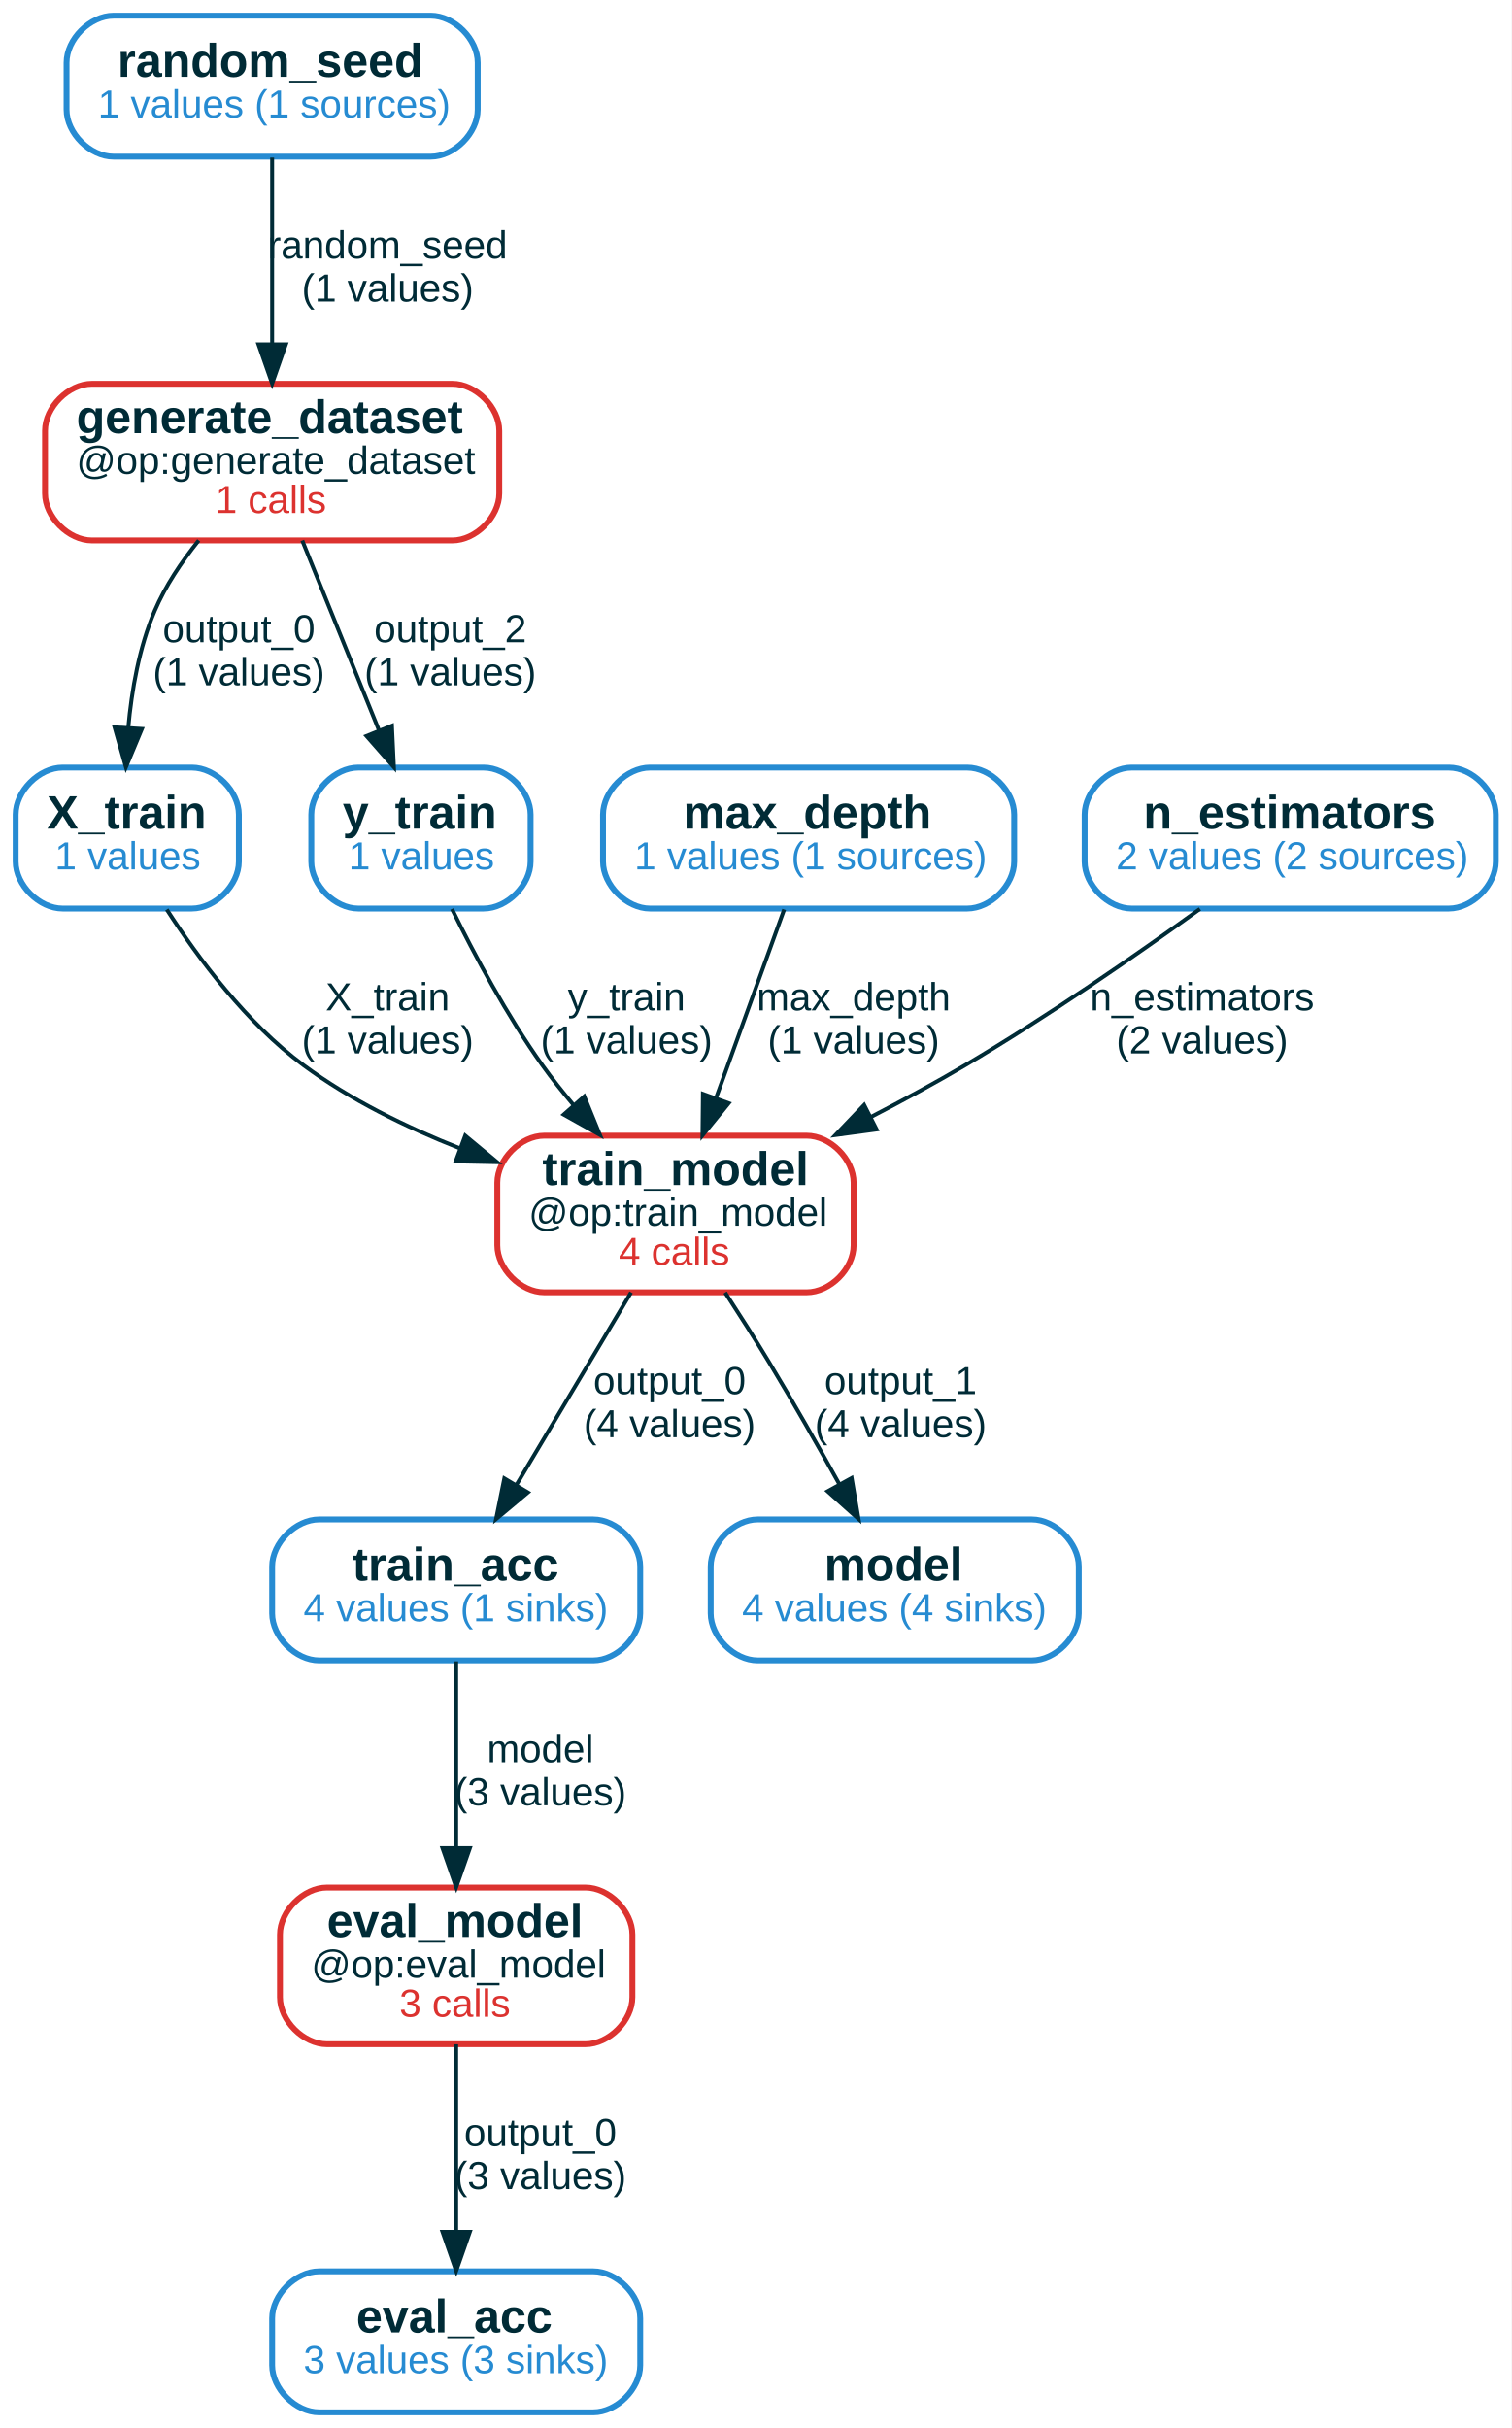
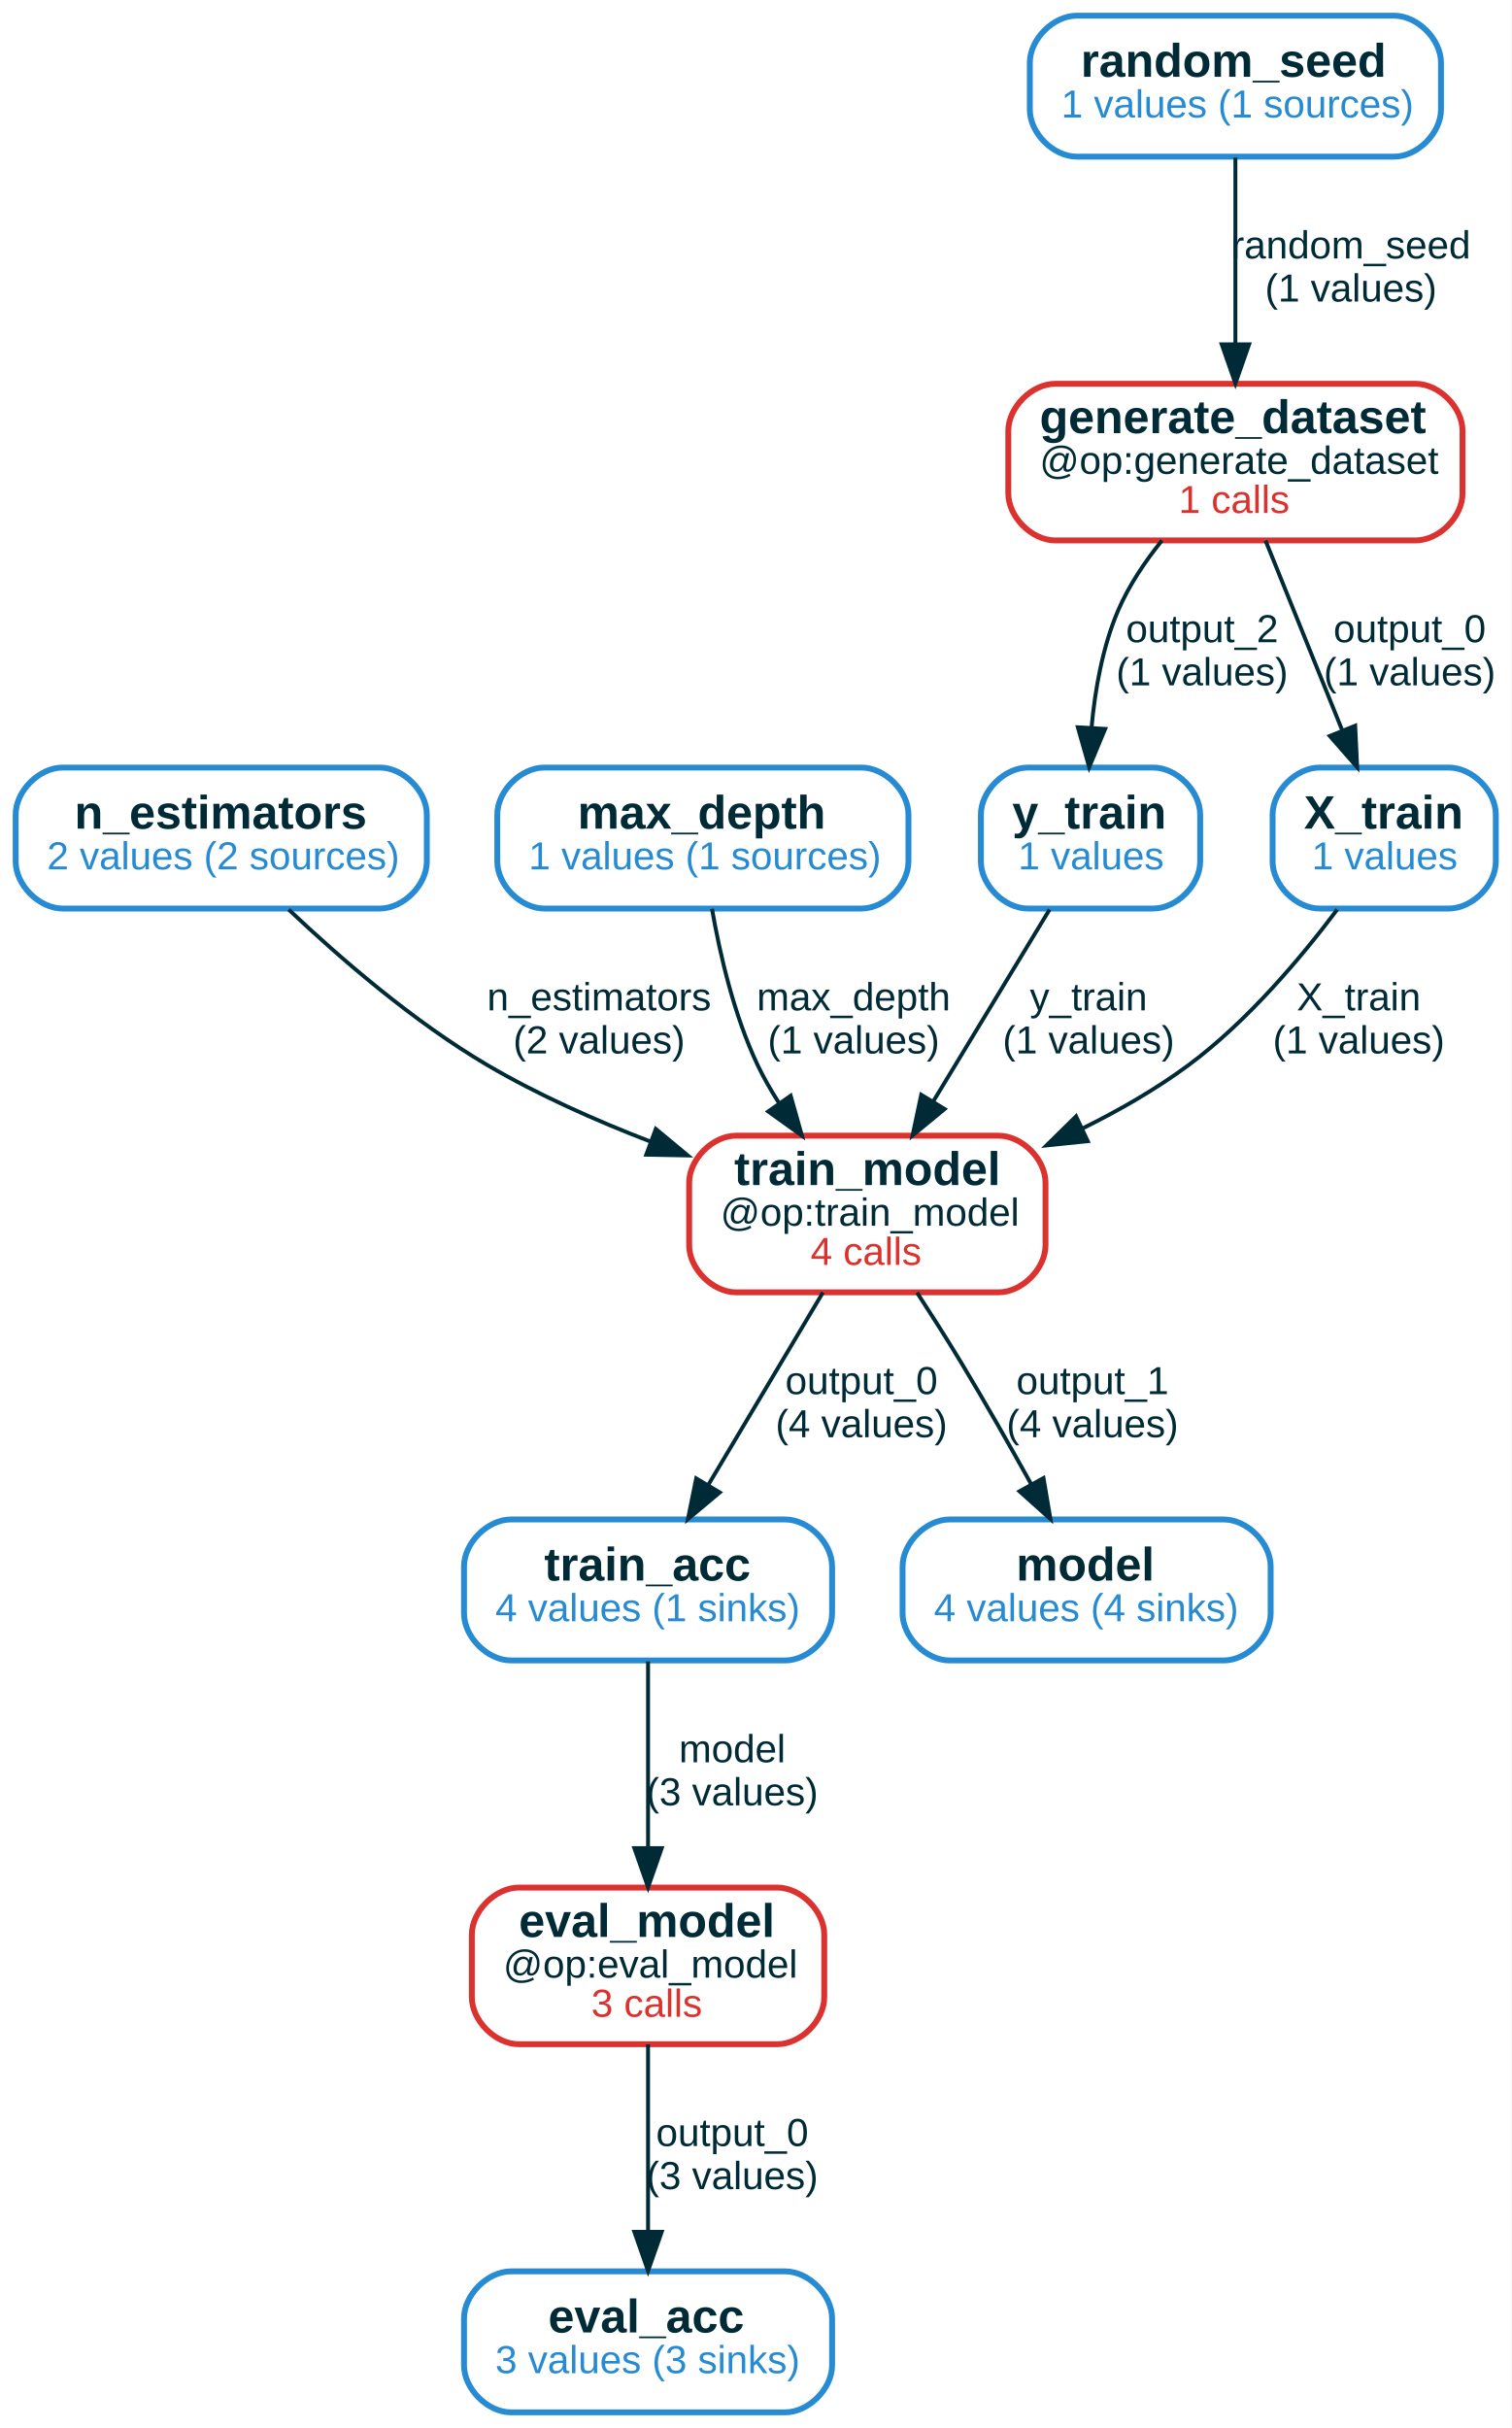
<svg xmlns="http://www.w3.org/2000/svg" width="386pt" height="620pt" viewBox="0.00 0.00 386.00 620.00">
  <g id="graph0" class="graph" transform="scale(1 1) rotate(0) translate(4 616)">
    <polygon fill="white" stroke="transparent" points="-4,4 -4,-616 382,-616 382,4 -4,4" />
    <g id="node1" class="node">
-       <path fill="none" stroke="#268bd2" stroke-width="1.5" d="M147.5,-36C147.5,-36 77.5,-36 77.5,-36 71.5,-36 65.5,-30 65.5,-24 65.5,-24 65.5,-12 65.5,-12 65.5,-6 71.5,0 77.5,0 77.5,0 147.5,0 147.5,0 153.5,0 159.5,-6 159.5,-12 159.5,-12 159.5,-24 159.5,-24 159.5,-30 153.5,-36 147.5,-36" />
-       <text text-anchor="start" x="87" y="-20.4" font-family="Liberation Sans,Helvetica,Arial,sans-serif" font-weight="bold" font-size="12.00" fill="#002b36">eval_acc</text>
-       <text text-anchor="start" x="73.5" y="-10" font-family="Liberation Sans,Helvetica,Arial,sans-serif" font-size="10.00" fill="#268bd2">3 values (3 sinks)</text>
+       <path fill="none" stroke="#268bd2" stroke-width="1.5" d="M196.5,-228C196.5,-228 126.5,-228 126.5,-228 120.5,-228 114.5,-222 114.5,-216 114.5,-216 114.5,-204 114.5,-204 114.5,-198 120.5,-192 126.5,-192 126.5,-192 196.5,-192 196.5,-192 202.5,-192 208.5,-198 208.5,-204 208.5,-204 208.5,-216 208.5,-216 208.5,-222 202.5,-228 196.5,-228" />
+       <text text-anchor="start" x="135" y="-212.4" font-family="Liberation Sans,Helvetica,Arial,sans-serif" font-weight="bold" font-size="12.00" fill="#002b36">train_acc</text>
+       <text text-anchor="start" x="122.5" y="-202" font-family="Liberation Sans,Helvetica,Arial,sans-serif" font-size="10.00" fill="#268bd2">4 values (1 sinks)</text>
+     </g>
+     <g id="node10" class="node">
+       <path fill="none" stroke="#dc322f" stroke-width="1.5" d="M194.5,-134C194.5,-134 128.5,-134 128.5,-134 122.5,-134 116.5,-128 116.5,-122 116.5,-122 116.5,-106 116.5,-106 116.5,-100 122.5,-94 128.5,-94 128.5,-94 194.5,-94 194.5,-94 200.5,-94 206.5,-100 206.5,-106 206.5,-106 206.5,-122 206.5,-122 206.5,-128 200.5,-134 194.5,-134" />
+       <text text-anchor="start" x="128.5" y="-121.4" font-family="Liberation Sans,Helvetica,Arial,sans-serif" font-weight="bold" font-size="12.00" fill="#002b36">eval_model</text>
+       <text text-anchor="start" x="124.5" y="-111" font-family="Liberation Sans,Helvetica,Arial,sans-serif" font-size="10.00" fill="#002b36">@op:eval_model</text>
+       <text text-anchor="start" x="147" y="-101" font-family="Liberation Sans,Helvetica,Arial,sans-serif" font-size="10.00" fill="#dc322f">3 calls</text>
+     </g>
+     <g id="edge11" class="edge">
+       <path fill="none" stroke="#002b36" d="M161.5,-191.76C161.5,-178.5 161.5,-159.86 161.5,-144.27" />
+       <polygon fill="#002b36" stroke="#002b36" points="165,-144.07 161.5,-134.07 158,-144.07 165,-144.07" />
+       <text text-anchor="middle" x="183" y="-166" font-family="Liberation Sans,Helvetica,Arial,sans-serif" font-size="10.00" fill="#002b36">model</text>
+       <text text-anchor="middle" x="183" y="-155" font-family="Liberation Sans,Helvetica,Arial,sans-serif" font-size="10.00" fill="#002b36">(3 values)</text>
    </g>
    <g id="node2" class="node">
-       <path fill="none" stroke="#268bd2" stroke-width="1.5" d="M45,-420C45,-420 12,-420 12,-420 6,-420 0,-414 0,-408 0,-408 0,-396 0,-396 0,-390 6,-384 12,-384 12,-384 45,-384 45,-384 51,-384 57,-390 57,-396 57,-396 57,-408 57,-408 57,-414 51,-420 45,-420" />
-       <text text-anchor="start" x="8" y="-404.4" font-family="Liberation Sans,Helvetica,Arial,sans-serif" font-weight="bold" font-size="12.00" fill="#002b36">X_train</text>
-       <text text-anchor="start" x="10" y="-394" font-family="Liberation Sans,Helvetica,Arial,sans-serif" font-size="10.00" fill="#268bd2">1 values</text>
+       <path fill="none" stroke="#268bd2" stroke-width="1.5" d="M352,-612C352,-612 271,-612 271,-612 265,-612 259,-606 259,-600 259,-600 259,-588 259,-588 259,-582 265,-576 271,-576 271,-576 352,-576 352,-576 358,-576 364,-582 364,-588 364,-588 364,-600 364,-600 364,-606 358,-612 352,-612" />
+       <text text-anchor="start" x="272" y="-596.4" font-family="Liberation Sans,Helvetica,Arial,sans-serif" font-weight="bold" font-size="12.00" fill="#002b36">random_seed</text>
+       <text text-anchor="start" x="267" y="-586" font-family="Liberation Sans,Helvetica,Arial,sans-serif" font-size="10.00" fill="#268bd2">1 values (1 sources)</text>
+     </g>
+     <g id="node11" class="node">
+       <path fill="none" stroke="#dc322f" stroke-width="1.5" d="M357.5,-518C357.5,-518 265.5,-518 265.5,-518 259.5,-518 253.5,-512 253.5,-506 253.5,-506 253.5,-490 253.5,-490 253.5,-484 259.5,-478 265.5,-478 265.5,-478 357.5,-478 357.5,-478 363.5,-478 369.5,-484 369.5,-490 369.5,-490 369.5,-506 369.5,-506 369.5,-512 363.5,-518 357.5,-518" />
+       <text text-anchor="start" x="261.5" y="-505.4" font-family="Liberation Sans,Helvetica,Arial,sans-serif" font-weight="bold" font-size="12.00" fill="#002b36">generate_dataset</text>
+       <text text-anchor="start" x="261.5" y="-495" font-family="Liberation Sans,Helvetica,Arial,sans-serif" font-size="10.00" fill="#002b36">@op:generate_dataset</text>
+       <text text-anchor="start" x="297" y="-485" font-family="Liberation Sans,Helvetica,Arial,sans-serif" font-size="10.00" fill="#dc322f">1 calls</text>
+     </g>
+     <g id="edge9" class="edge">
+       <path fill="none" stroke="#002b36" d="M311.5,-575.76C311.5,-562.5 311.5,-543.86 311.5,-528.27" />
+       <polygon fill="#002b36" stroke="#002b36" points="315,-528.07 311.5,-518.07 308,-528.07 315,-528.07" />
+       <text text-anchor="middle" x="341" y="-550" font-family="Liberation Sans,Helvetica,Arial,sans-serif" font-size="10.00" fill="#002b36">random_seed</text>
+       <text text-anchor="middle" x="341" y="-539" font-family="Liberation Sans,Helvetica,Arial,sans-serif" font-size="10.00" fill="#002b36">(1 values)</text>
+     </g>
+     <g id="node3" class="node">
+       <path fill="none" stroke="#268bd2" stroke-width="1.5" d="M93,-420C93,-420 12,-420 12,-420 6,-420 0,-414 0,-408 0,-408 0,-396 0,-396 0,-390 6,-384 12,-384 12,-384 93,-384 93,-384 99,-384 105,-390 105,-396 105,-396 105,-408 105,-408 105,-414 99,-420 93,-420" />
+       <text text-anchor="start" x="15" y="-404.4" font-family="Liberation Sans,Helvetica,Arial,sans-serif" font-weight="bold" font-size="12.00" fill="#002b36">n_estimators</text>
+       <text text-anchor="start" x="8" y="-394" font-family="Liberation Sans,Helvetica,Arial,sans-serif" font-size="10.00" fill="#268bd2">2 values (2 sources)</text>
    </g>
    <g id="node9" class="node">
-       <path fill="none" stroke="#dc322f" stroke-width="1.5" d="M202,-326C202,-326 135,-326 135,-326 129,-326 123,-320 123,-314 123,-314 123,-298 123,-298 123,-292 129,-286 135,-286 135,-286 202,-286 202,-286 208,-286 214,-292 214,-298 214,-298 214,-314 214,-314 214,-320 208,-326 202,-326" />
-       <text text-anchor="start" x="134.5" y="-313.4" font-family="Liberation Sans,Helvetica,Arial,sans-serif" font-weight="bold" font-size="12.00" fill="#002b36">train_model</text>
-       <text text-anchor="start" x="131" y="-303" font-family="Liberation Sans,Helvetica,Arial,sans-serif" font-size="10.00" fill="#002b36">@op:train_model</text>
-       <text text-anchor="start" x="154" y="-293" font-family="Liberation Sans,Helvetica,Arial,sans-serif" font-size="10.00" fill="#dc322f">4 calls</text>
+       <path fill="none" stroke="#dc322f" stroke-width="1.5" d="M251,-326C251,-326 184,-326 184,-326 178,-326 172,-320 172,-314 172,-314 172,-298 172,-298 172,-292 178,-286 184,-286 184,-286 251,-286 251,-286 257,-286 263,-292 263,-298 263,-298 263,-314 263,-314 263,-320 257,-326 251,-326" />
+       <text text-anchor="start" x="183.5" y="-313.4" font-family="Liberation Sans,Helvetica,Arial,sans-serif" font-weight="bold" font-size="12.00" fill="#002b36">train_model</text>
+       <text text-anchor="start" x="180" y="-303" font-family="Liberation Sans,Helvetica,Arial,sans-serif" font-size="10.00" fill="#002b36">@op:train_model</text>
+       <text text-anchor="start" x="203" y="-293" font-family="Liberation Sans,Helvetica,Arial,sans-serif" font-size="10.00" fill="#dc322f">4 calls</text>
    </g>
-     <g id="edge3" class="edge">
-       <path fill="none" stroke="#002b36" d="M38.59,-383.75C46.66,-371.25 59.01,-354.72 73.5,-344 85.41,-335.19 99.68,-328.19 113.5,-322.75" />
-       <polygon fill="#002b36" stroke="#002b36" points="114.81,-326 122.97,-319.23 112.37,-319.44 114.81,-326" />
-       <text text-anchor="middle" x="95" y="-358" font-family="Liberation Sans,Helvetica,Arial,sans-serif" font-size="10.00" fill="#002b36">X_train</text>
-       <text text-anchor="middle" x="95" y="-347" font-family="Liberation Sans,Helvetica,Arial,sans-serif" font-size="10.00" fill="#002b36">(1 values)</text>
+     <g id="edge5" class="edge">
+       <path fill="none" stroke="#002b36" d="M69.72,-383.75C82.78,-371.4 101.64,-355.08 120.5,-344 133.38,-336.44 148.09,-329.89 162.09,-324.5" />
+       <polygon fill="#002b36" stroke="#002b36" points="163.48,-327.72 171.64,-320.95 161.04,-321.15 163.48,-327.72" />
+       <text text-anchor="middle" x="149" y="-358" font-family="Liberation Sans,Helvetica,Arial,sans-serif" font-size="10.00" fill="#002b36">n_estimators</text>
+       <text text-anchor="middle" x="149" y="-347" font-family="Liberation Sans,Helvetica,Arial,sans-serif" font-size="10.00" fill="#002b36">(2 values)</text>
    </g>
-     <g id="node3" class="node">
-       <path fill="none" stroke="#268bd2" stroke-width="1.5" d="M243,-420C243,-420 162,-420 162,-420 156,-420 150,-414 150,-408 150,-408 150,-396 150,-396 150,-390 156,-384 162,-384 162,-384 243,-384 243,-384 249,-384 255,-390 255,-396 255,-396 255,-408 255,-408 255,-414 249,-420 243,-420" />
-       <text text-anchor="start" x="170.5" y="-404.4" font-family="Liberation Sans,Helvetica,Arial,sans-serif" font-weight="bold" font-size="12.00" fill="#002b36">max_depth</text>
-       <text text-anchor="start" x="158" y="-394" font-family="Liberation Sans,Helvetica,Arial,sans-serif" font-size="10.00" fill="#268bd2">1 values (1 sources)</text>
+     <g id="node4" class="node">
+       <path fill="none" stroke="#268bd2" stroke-width="1.5" d="M216,-420C216,-420 135,-420 135,-420 129,-420 123,-414 123,-408 123,-408 123,-396 123,-396 123,-390 129,-384 135,-384 135,-384 216,-384 216,-384 222,-384 228,-390 228,-396 228,-396 228,-408 228,-408 228,-414 222,-420 216,-420" />
+       <text text-anchor="start" x="143.5" y="-404.4" font-family="Liberation Sans,Helvetica,Arial,sans-serif" font-weight="bold" font-size="12.00" fill="#002b36">max_depth</text>
+       <text text-anchor="start" x="131" y="-394" font-family="Liberation Sans,Helvetica,Arial,sans-serif" font-size="10.00" fill="#268bd2">1 values (1 sources)</text>
    </g>
    <g id="edge4" class="edge">
-       <path fill="none" stroke="#002b36" d="M196.26,-383.76C191.42,-370.37 184.6,-351.5 178.93,-335.82" />
-       <polygon fill="#002b36" stroke="#002b36" points="182.09,-334.29 175.4,-326.07 175.51,-336.67 182.09,-334.29" />
+       <path fill="none" stroke="#002b36" d="M177.83,-383.93C179.86,-372.27 183.46,-356.7 189.5,-344 191.04,-340.77 192.88,-337.56 194.88,-334.44" />
+       <polygon fill="#002b36" stroke="#002b36" points="197.92,-336.2 200.8,-326 192.19,-332.18 197.92,-336.2" />
      <text text-anchor="middle" x="214" y="-358" font-family="Liberation Sans,Helvetica,Arial,sans-serif" font-size="10.00" fill="#002b36">max_depth</text>
      <text text-anchor="middle" x="214" y="-347" font-family="Liberation Sans,Helvetica,Arial,sans-serif" font-size="10.00" fill="#002b36">(1 values)</text>
    </g>
-     <g id="node4" class="node">
-       <path fill="none" stroke="#268bd2" stroke-width="1.5" d="M366,-420C366,-420 285,-420 285,-420 279,-420 273,-414 273,-408 273,-408 273,-396 273,-396 273,-390 279,-384 285,-384 285,-384 366,-384 366,-384 372,-384 378,-390 378,-396 378,-396 378,-408 378,-408 378,-414 372,-420 366,-420" />
-       <text text-anchor="start" x="288" y="-404.4" font-family="Liberation Sans,Helvetica,Arial,sans-serif" font-weight="bold" font-size="12.00" fill="#002b36">n_estimators</text>
-       <text text-anchor="start" x="281" y="-394" font-family="Liberation Sans,Helvetica,Arial,sans-serif" font-size="10.00" fill="#268bd2">2 values (2 sources)</text>
+     <g id="node5" class="node">
+       <path fill="none" stroke="#268bd2" stroke-width="1.5" d="M290.5,-420C290.5,-420 258.5,-420 258.5,-420 252.5,-420 246.5,-414 246.5,-408 246.5,-408 246.5,-396 246.5,-396 246.5,-390 252.5,-384 258.5,-384 258.5,-384 290.5,-384 290.5,-384 296.5,-384 302.5,-390 302.5,-396 302.5,-396 302.5,-408 302.5,-408 302.5,-414 296.5,-420 290.5,-420" />
+       <text text-anchor="start" x="254.5" y="-404.4" font-family="Liberation Sans,Helvetica,Arial,sans-serif" font-weight="bold" font-size="12.00" fill="#002b36">y_train</text>
+       <text text-anchor="start" x="256" y="-394" font-family="Liberation Sans,Helvetica,Arial,sans-serif" font-size="10.00" fill="#268bd2">1 values</text>
    </g>
-     <g id="edge5" class="edge">
-       <path fill="none" stroke="#002b36" d="M302.45,-383.9C286.1,-372.08 263.43,-356.34 242.5,-344 234.86,-339.49 226.6,-335.01 218.46,-330.8" />
-       <polygon fill="#002b36" stroke="#002b36" points="219.87,-327.59 209.37,-326.17 216.69,-333.83 219.87,-327.59" />
-       <text text-anchor="middle" x="303" y="-358" font-family="Liberation Sans,Helvetica,Arial,sans-serif" font-size="10.00" fill="#002b36">n_estimators</text>
-       <text text-anchor="middle" x="303" y="-347" font-family="Liberation Sans,Helvetica,Arial,sans-serif" font-size="10.00" fill="#002b36">(2 values)</text>
-     </g>
-     <g id="node5" class="node">
-       <path fill="none" stroke="#268bd2" stroke-width="1.5" d="M106,-612C106,-612 25,-612 25,-612 19,-612 13,-606 13,-600 13,-600 13,-588 13,-588 13,-582 19,-576 25,-576 25,-576 106,-576 106,-576 112,-576 118,-582 118,-588 118,-588 118,-600 118,-600 118,-606 112,-612 106,-612" />
-       <text text-anchor="start" x="26" y="-596.4" font-family="Liberation Sans,Helvetica,Arial,sans-serif" font-weight="bold" font-size="12.00" fill="#002b36">random_seed</text>
-       <text text-anchor="start" x="21" y="-586" font-family="Liberation Sans,Helvetica,Arial,sans-serif" font-size="10.00" fill="#268bd2">1 values (1 sources)</text>
-     </g>
-     <g id="node10" class="node">
-       <path fill="none" stroke="#dc322f" stroke-width="1.5" d="M111.5,-518C111.5,-518 19.5,-518 19.5,-518 13.5,-518 7.5,-512 7.5,-506 7.5,-506 7.5,-490 7.5,-490 7.5,-484 13.5,-478 19.5,-478 19.5,-478 111.5,-478 111.5,-478 117.5,-478 123.5,-484 123.5,-490 123.5,-490 123.5,-506 123.5,-506 123.5,-512 117.5,-518 111.5,-518" />
-       <text text-anchor="start" x="15.5" y="-505.4" font-family="Liberation Sans,Helvetica,Arial,sans-serif" font-weight="bold" font-size="12.00" fill="#002b36">generate_dataset</text>
-       <text text-anchor="start" x="15.5" y="-495" font-family="Liberation Sans,Helvetica,Arial,sans-serif" font-size="10.00" fill="#002b36">@op:generate_dataset</text>
-       <text text-anchor="start" x="51" y="-485" font-family="Liberation Sans,Helvetica,Arial,sans-serif" font-size="10.00" fill="#dc322f">1 calls</text>
-     </g>
-     <g id="edge9" class="edge">
-       <path fill="none" stroke="#002b36" d="M65.5,-575.76C65.5,-562.5 65.5,-543.86 65.5,-528.27" />
-       <polygon fill="#002b36" stroke="#002b36" points="69,-528.07 65.5,-518.07 62,-528.07 69,-528.07" />
-       <text text-anchor="middle" x="95" y="-550" font-family="Liberation Sans,Helvetica,Arial,sans-serif" font-size="10.00" fill="#002b36">random_seed</text>
-       <text text-anchor="middle" x="95" y="-539" font-family="Liberation Sans,Helvetica,Arial,sans-serif" font-size="10.00" fill="#002b36">(1 values)</text>
+     <g id="edge6" class="edge">
+       <path fill="none" stroke="#002b36" d="M264.05,-383.76C255.77,-370.11 244.05,-350.78 234.44,-334.93" />
+       <polygon fill="#002b36" stroke="#002b36" points="237.24,-332.81 229.06,-326.07 231.26,-336.44 237.24,-332.81" />
+       <text text-anchor="middle" x="274" y="-358" font-family="Liberation Sans,Helvetica,Arial,sans-serif" font-size="10.00" fill="#002b36">y_train</text>
+       <text text-anchor="middle" x="274" y="-347" font-family="Liberation Sans,Helvetica,Arial,sans-serif" font-size="10.00" fill="#002b36">(1 values)</text>
    </g>
    <g id="node6" class="node">
-       <path fill="none" stroke="#268bd2" stroke-width="1.5" d="M147.5,-228C147.5,-228 77.5,-228 77.5,-228 71.5,-228 65.5,-222 65.5,-216 65.5,-216 65.5,-204 65.5,-204 65.5,-198 71.5,-192 77.5,-192 77.5,-192 147.5,-192 147.5,-192 153.5,-192 159.5,-198 159.5,-204 159.5,-204 159.5,-216 159.5,-216 159.5,-222 153.5,-228 147.5,-228" />
-       <text text-anchor="start" x="86" y="-212.4" font-family="Liberation Sans,Helvetica,Arial,sans-serif" font-weight="bold" font-size="12.00" fill="#002b36">train_acc</text>
-       <text text-anchor="start" x="73.5" y="-202" font-family="Liberation Sans,Helvetica,Arial,sans-serif" font-size="10.00" fill="#268bd2">4 values (1 sinks)</text>
+       <path fill="none" stroke="#268bd2" stroke-width="1.5" d="M366,-420C366,-420 333,-420 333,-420 327,-420 321,-414 321,-408 321,-408 321,-396 321,-396 321,-390 327,-384 333,-384 333,-384 366,-384 366,-384 372,-384 378,-390 378,-396 378,-396 378,-408 378,-408 378,-414 372,-420 366,-420" />
+       <text text-anchor="start" x="329" y="-404.4" font-family="Liberation Sans,Helvetica,Arial,sans-serif" font-weight="bold" font-size="12.00" fill="#002b36">X_train</text>
+       <text text-anchor="start" x="331" y="-394" font-family="Liberation Sans,Helvetica,Arial,sans-serif" font-size="10.00" fill="#268bd2">1 values</text>
    </g>
-     <g id="node11" class="node">
-       <path fill="none" stroke="#dc322f" stroke-width="1.5" d="M145.5,-134C145.5,-134 79.5,-134 79.5,-134 73.5,-134 67.5,-128 67.5,-122 67.5,-122 67.5,-106 67.5,-106 67.5,-100 73.5,-94 79.5,-94 79.5,-94 145.5,-94 145.5,-94 151.5,-94 157.5,-100 157.5,-106 157.5,-106 157.5,-122 157.5,-122 157.5,-128 151.5,-134 145.5,-134" />
-       <text text-anchor="start" x="79.5" y="-121.4" font-family="Liberation Sans,Helvetica,Arial,sans-serif" font-weight="bold" font-size="12.00" fill="#002b36">eval_model</text>
-       <text text-anchor="start" x="75.5" y="-111" font-family="Liberation Sans,Helvetica,Arial,sans-serif" font-size="10.00" fill="#002b36">@op:eval_model</text>
-       <text text-anchor="start" x="98" y="-101" font-family="Liberation Sans,Helvetica,Arial,sans-serif" font-size="10.00" fill="#dc322f">3 calls</text>
-     </g>
-     <g id="edge11" class="edge">
-       <path fill="none" stroke="#002b36" d="M112.5,-191.76C112.5,-178.5 112.5,-159.86 112.5,-144.27" />
-       <polygon fill="#002b36" stroke="#002b36" points="116,-144.07 112.5,-134.07 109,-144.07 116,-144.07" />
-       <text text-anchor="middle" x="134" y="-166" font-family="Liberation Sans,Helvetica,Arial,sans-serif" font-size="10.00" fill="#002b36">model</text>
-       <text text-anchor="middle" x="134" y="-155" font-family="Liberation Sans,Helvetica,Arial,sans-serif" font-size="10.00" fill="#002b36">(3 values)</text>
+     <g id="edge3" class="edge">
+       <path fill="none" stroke="#002b36" d="M337.52,-383.77C328.26,-371.44 314.52,-355.12 299.5,-344 291.22,-337.87 281.77,-332.45 272.3,-327.77" />
+       <polygon fill="#002b36" stroke="#002b36" points="273.79,-324.6 263.25,-323.51 270.81,-330.94 273.79,-324.6" />
+       <text text-anchor="middle" x="343" y="-358" font-family="Liberation Sans,Helvetica,Arial,sans-serif" font-size="10.00" fill="#002b36">X_train</text>
+       <text text-anchor="middle" x="343" y="-347" font-family="Liberation Sans,Helvetica,Arial,sans-serif" font-size="10.00" fill="#002b36">(1 values)</text>
    </g>
    <g id="node7" class="node">
-       <path fill="none" stroke="#268bd2" stroke-width="1.5" d="M119.5,-420C119.5,-420 87.5,-420 87.5,-420 81.5,-420 75.5,-414 75.5,-408 75.5,-408 75.5,-396 75.5,-396 75.5,-390 81.5,-384 87.5,-384 87.5,-384 119.5,-384 119.5,-384 125.5,-384 131.5,-390 131.5,-396 131.5,-396 131.5,-408 131.5,-408 131.5,-414 125.5,-420 119.5,-420" />
-       <text text-anchor="start" x="83.5" y="-404.4" font-family="Liberation Sans,Helvetica,Arial,sans-serif" font-weight="bold" font-size="12.00" fill="#002b36">y_train</text>
-       <text text-anchor="start" x="85" y="-394" font-family="Liberation Sans,Helvetica,Arial,sans-serif" font-size="10.00" fill="#268bd2">1 values</text>
-     </g>
-     <g id="edge6" class="edge">
-       <path fill="none" stroke="#002b36" d="M111.42,-383.89C117.16,-372.22 125.46,-356.65 134.5,-344 136.95,-340.57 139.7,-337.11 142.53,-333.76" />
-       <polygon fill="#002b36" stroke="#002b36" points="145.21,-336.02 149.21,-326.2 139.96,-331.38 145.21,-336.02" />
-       <text text-anchor="middle" x="156" y="-358" font-family="Liberation Sans,Helvetica,Arial,sans-serif" font-size="10.00" fill="#002b36">y_train</text>
-       <text text-anchor="middle" x="156" y="-347" font-family="Liberation Sans,Helvetica,Arial,sans-serif" font-size="10.00" fill="#002b36">(1 values)</text>
+       <path fill="none" stroke="#268bd2" stroke-width="1.5" d="M308.5,-228C308.5,-228 238.5,-228 238.5,-228 232.5,-228 226.5,-222 226.5,-216 226.5,-216 226.5,-204 226.5,-204 226.5,-198 232.5,-192 238.5,-192 238.5,-192 308.5,-192 308.5,-192 314.5,-192 320.5,-198 320.5,-204 320.5,-204 320.5,-216 320.5,-216 320.5,-222 314.5,-228 308.5,-228" />
+       <text text-anchor="start" x="255.5" y="-212.4" font-family="Liberation Sans,Helvetica,Arial,sans-serif" font-weight="bold" font-size="12.00" fill="#002b36">model</text>
+       <text text-anchor="start" x="234.5" y="-202" font-family="Liberation Sans,Helvetica,Arial,sans-serif" font-size="10.00" fill="#268bd2">4 values (4 sinks)</text>
    </g>
    <g id="node8" class="node">
-       <path fill="none" stroke="#268bd2" stroke-width="1.5" d="M259.5,-228C259.5,-228 189.5,-228 189.5,-228 183.5,-228 177.5,-222 177.5,-216 177.5,-216 177.5,-204 177.5,-204 177.5,-198 183.5,-192 189.5,-192 189.5,-192 259.5,-192 259.5,-192 265.5,-192 271.5,-198 271.5,-204 271.5,-204 271.5,-216 271.5,-216 271.5,-222 265.5,-228 259.5,-228" />
-       <text text-anchor="start" x="206.5" y="-212.4" font-family="Liberation Sans,Helvetica,Arial,sans-serif" font-weight="bold" font-size="12.00" fill="#002b36">model</text>
-       <text text-anchor="start" x="185.5" y="-202" font-family="Liberation Sans,Helvetica,Arial,sans-serif" font-size="10.00" fill="#268bd2">4 values (4 sinks)</text>
+       <path fill="none" stroke="#268bd2" stroke-width="1.5" d="M196.5,-36C196.5,-36 126.5,-36 126.5,-36 120.5,-36 114.5,-30 114.5,-24 114.5,-24 114.5,-12 114.5,-12 114.5,-6 120.5,0 126.5,0 126.5,0 196.5,0 196.5,0 202.5,0 208.5,-6 208.5,-12 208.5,-12 208.5,-24 208.5,-24 208.5,-30 202.5,-36 196.5,-36" />
+       <text text-anchor="start" x="136" y="-20.4" font-family="Liberation Sans,Helvetica,Arial,sans-serif" font-weight="bold" font-size="12.00" fill="#002b36">eval_acc</text>
+       <text text-anchor="start" x="122.5" y="-10" font-family="Liberation Sans,Helvetica,Arial,sans-serif" font-size="10.00" fill="#268bd2">3 values (3 sinks)</text>
    </g>
    <g id="edge1" class="edge">
-       <path fill="none" stroke="#002b36" d="M157.17,-285.98C148.73,-271.81 137.1,-252.3 127.83,-236.74" />
-       <polygon fill="#002b36" stroke="#002b36" points="130.81,-234.9 122.69,-228.1 124.8,-238.48 130.81,-234.9" />
-       <text text-anchor="middle" x="167" y="-260" font-family="Liberation Sans,Helvetica,Arial,sans-serif" font-size="10.00" fill="#002b36">output_0</text>
-       <text text-anchor="middle" x="167" y="-249" font-family="Liberation Sans,Helvetica,Arial,sans-serif" font-size="10.00" fill="#002b36">(4 values)</text>
+       <path fill="none" stroke="#002b36" d="M206.17,-285.98C197.73,-271.81 186.1,-252.3 176.83,-236.74" />
+       <polygon fill="#002b36" stroke="#002b36" points="179.81,-234.9 171.69,-228.1 173.8,-238.48 179.81,-234.9" />
+       <text text-anchor="middle" x="216" y="-260" font-family="Liberation Sans,Helvetica,Arial,sans-serif" font-size="10.00" fill="#002b36">output_0</text>
+       <text text-anchor="middle" x="216" y="-249" font-family="Liberation Sans,Helvetica,Arial,sans-serif" font-size="10.00" fill="#002b36">(4 values)</text>
    </g>
    <g id="edge2" class="edge">
-       <path fill="none" stroke="#002b36" d="M181.19,-285.94C184.91,-280.22 188.94,-273.9 192.5,-268 198.55,-257.99 204.91,-246.8 210.36,-237" />
-       <polygon fill="#002b36" stroke="#002b36" points="213.49,-238.57 215.26,-228.12 207.36,-235.19 213.49,-238.57" />
-       <text text-anchor="middle" x="226" y="-260" font-family="Liberation Sans,Helvetica,Arial,sans-serif" font-size="10.00" fill="#002b36">output_1</text>
-       <text text-anchor="middle" x="226" y="-249" font-family="Liberation Sans,Helvetica,Arial,sans-serif" font-size="10.00" fill="#002b36">(4 values)</text>
+       <path fill="none" stroke="#002b36" d="M230.19,-285.94C233.91,-280.22 237.94,-273.9 241.5,-268 247.55,-257.99 253.91,-246.8 259.36,-237" />
+       <polygon fill="#002b36" stroke="#002b36" points="262.49,-238.57 264.26,-228.12 256.36,-235.19 262.49,-238.57" />
+       <text text-anchor="middle" x="275" y="-260" font-family="Liberation Sans,Helvetica,Arial,sans-serif" font-size="10.00" fill="#002b36">output_1</text>
+       <text text-anchor="middle" x="275" y="-249" font-family="Liberation Sans,Helvetica,Arial,sans-serif" font-size="10.00" fill="#002b36">(4 values)</text>
+     </g>
+     <g id="edge10" class="edge">
+       <path fill="none" stroke="#002b36" d="M161.5,-93.98C161.5,-80.34 161.5,-61.75 161.5,-46.5" />
+       <polygon fill="#002b36" stroke="#002b36" points="165,-46.1 161.5,-36.1 158,-46.1 165,-46.1" />
+       <text text-anchor="middle" x="183" y="-68" font-family="Liberation Sans,Helvetica,Arial,sans-serif" font-size="10.00" fill="#002b36">output_0</text>
+       <text text-anchor="middle" x="183" y="-57" font-family="Liberation Sans,Helvetica,Arial,sans-serif" font-size="10.00" fill="#002b36">(3 values)</text>
+     </g>
+     <g id="edge8" class="edge">
+       <path fill="none" stroke="#002b36" d="M292.75,-478C288.38,-472.57 284.22,-466.39 281.5,-460 277.55,-450.7 275.63,-439.83 274.75,-430.09" />
+       <polygon fill="#002b36" stroke="#002b36" points="278.24,-429.87 274.16,-420.1 271.26,-430.28 278.24,-429.87" />
+       <text text-anchor="middle" x="303" y="-452" font-family="Liberation Sans,Helvetica,Arial,sans-serif" font-size="10.00" fill="#002b36">output_2</text>
+       <text text-anchor="middle" x="303" y="-441" font-family="Liberation Sans,Helvetica,Arial,sans-serif" font-size="10.00" fill="#002b36">(1 values)</text>
    </g>
    <g id="edge7" class="edge">
-       <path fill="none" stroke="#002b36" d="M46.75,-478C42.38,-472.57 38.22,-466.39 35.5,-460 31.55,-450.7 29.63,-439.83 28.75,-430.09" />
-       <polygon fill="#002b36" stroke="#002b36" points="32.24,-429.87 28.16,-420.1 25.26,-430.28 32.24,-429.87" />
-       <text text-anchor="middle" x="57" y="-452" font-family="Liberation Sans,Helvetica,Arial,sans-serif" font-size="10.00" fill="#002b36">output_0</text>
-       <text text-anchor="middle" x="57" y="-441" font-family="Liberation Sans,Helvetica,Arial,sans-serif" font-size="10.00" fill="#002b36">(1 values)</text>
-     </g>
-     <g id="edge8" class="edge">
-       <path fill="none" stroke="#002b36" d="M73.19,-477.98C78.81,-464.07 86.51,-445.03 92.74,-429.61" />
-       <polygon fill="#002b36" stroke="#002b36" points="96.09,-430.68 96.59,-420.1 89.6,-428.06 96.09,-430.68" />
-       <text text-anchor="middle" x="111" y="-452" font-family="Liberation Sans,Helvetica,Arial,sans-serif" font-size="10.00" fill="#002b36">output_2</text>
-       <text text-anchor="middle" x="111" y="-441" font-family="Liberation Sans,Helvetica,Arial,sans-serif" font-size="10.00" fill="#002b36">(1 values)</text>
-     </g>
-     <g id="edge10" class="edge">
-       <path fill="none" stroke="#002b36" d="M112.5,-93.98C112.5,-80.34 112.5,-61.75 112.5,-46.5" />
-       <polygon fill="#002b36" stroke="#002b36" points="116,-46.1 112.5,-36.1 109,-46.1 116,-46.1" />
-       <text text-anchor="middle" x="134" y="-68" font-family="Liberation Sans,Helvetica,Arial,sans-serif" font-size="10.00" fill="#002b36">output_0</text>
-       <text text-anchor="middle" x="134" y="-57" font-family="Liberation Sans,Helvetica,Arial,sans-serif" font-size="10.00" fill="#002b36">(3 values)</text>
+       <path fill="none" stroke="#002b36" d="M319.19,-477.98C324.81,-464.07 332.51,-445.03 338.74,-429.61" />
+       <polygon fill="#002b36" stroke="#002b36" points="342.09,-430.68 342.59,-420.1 335.6,-428.06 342.09,-430.68" />
+       <text text-anchor="middle" x="356" y="-452" font-family="Liberation Sans,Helvetica,Arial,sans-serif" font-size="10.00" fill="#002b36">output_0</text>
+       <text text-anchor="middle" x="356" y="-441" font-family="Liberation Sans,Helvetica,Arial,sans-serif" font-size="10.00" fill="#002b36">(1 values)</text>
    </g>
  </g>
</svg>
